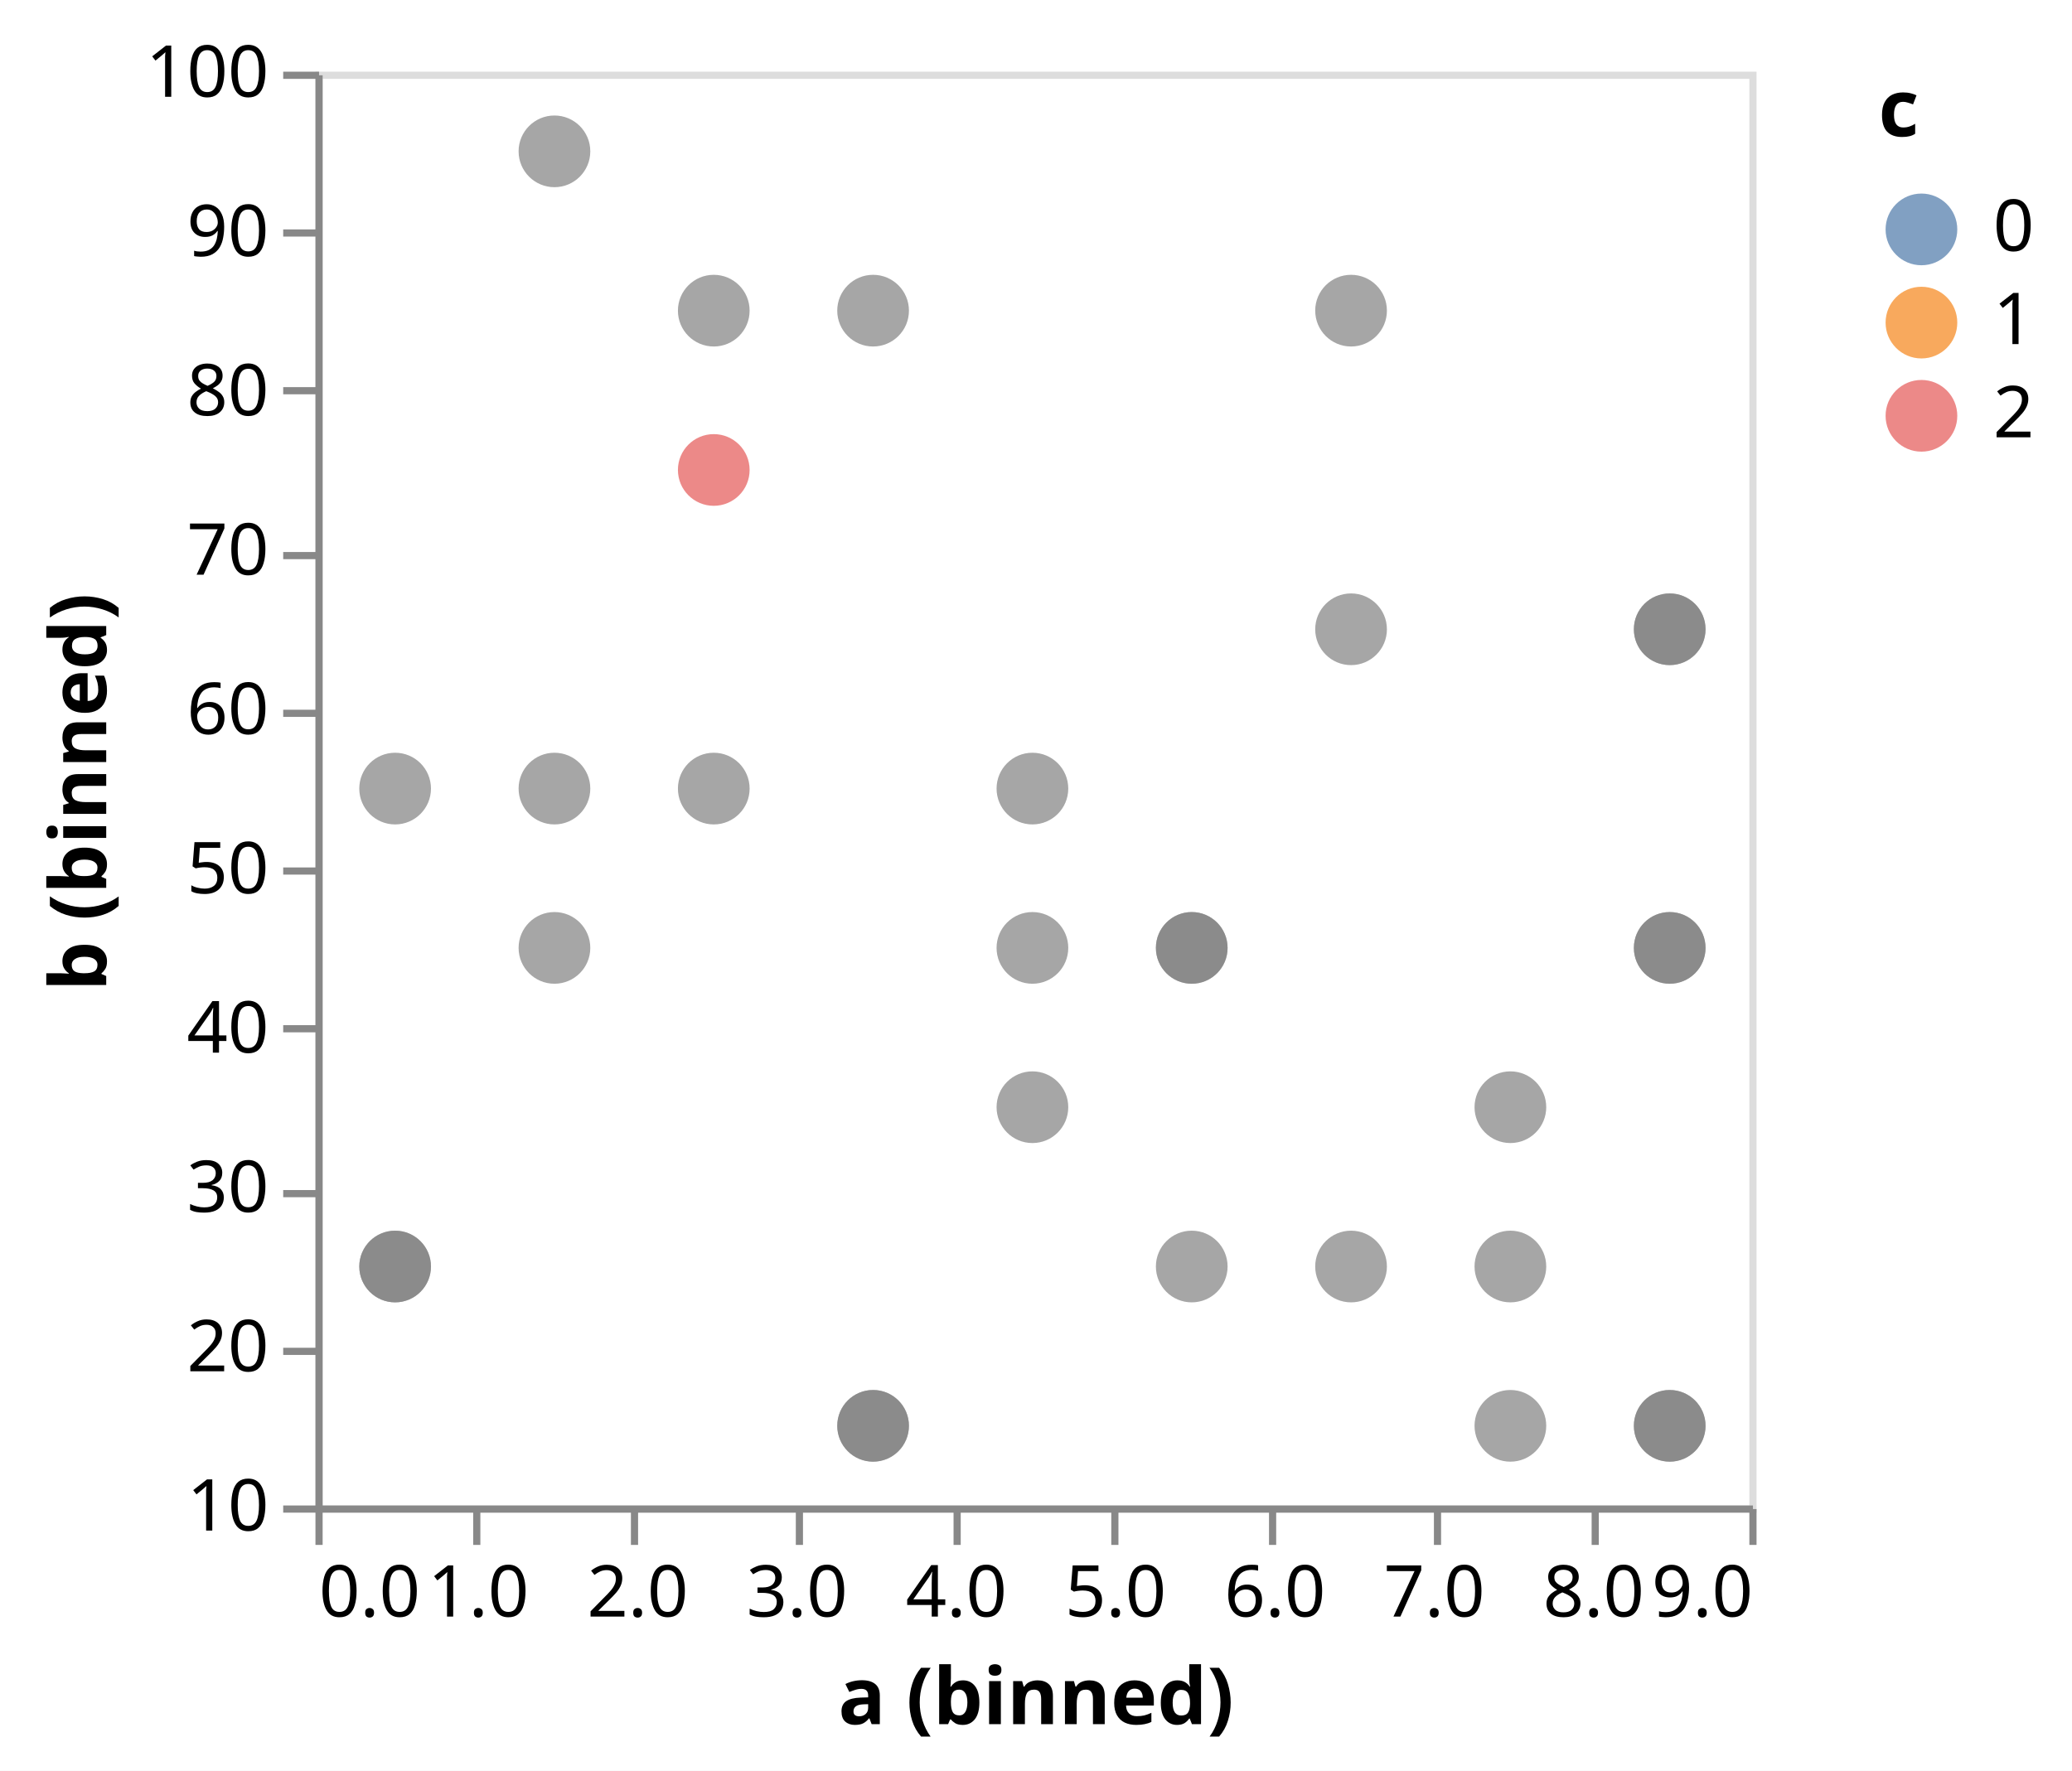
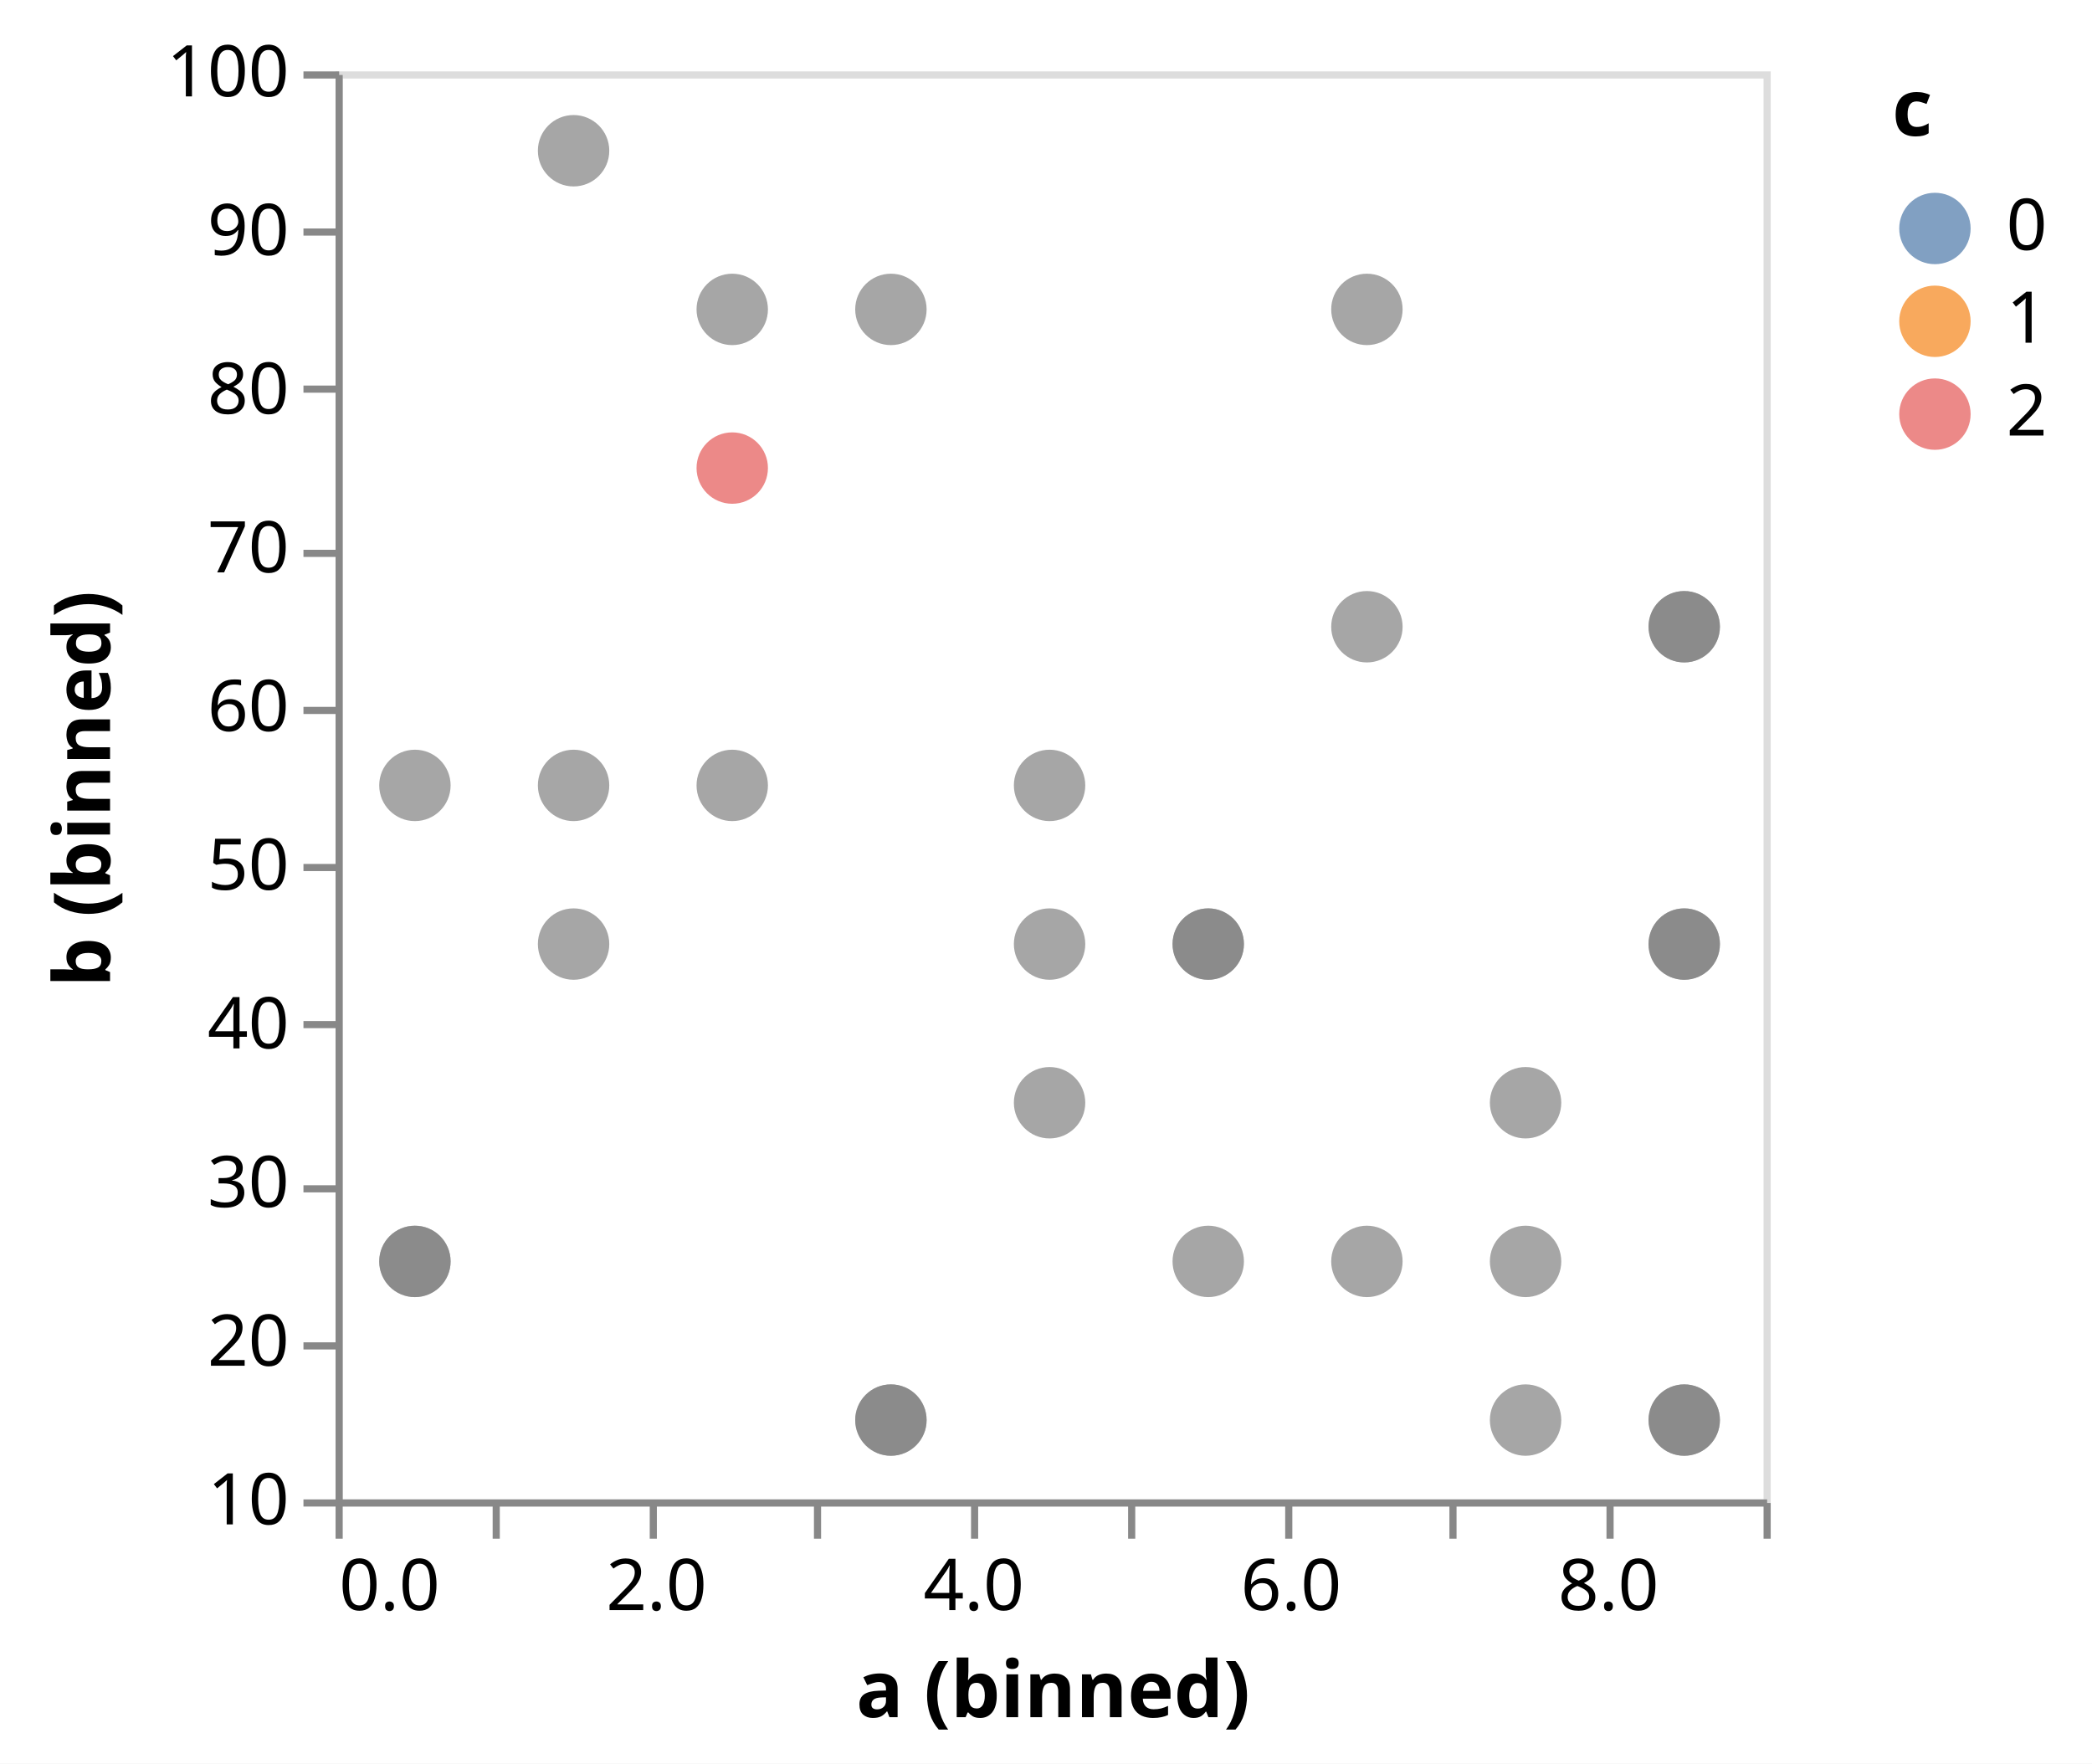
- <svg xmlns="http://www.w3.org/2000/svg" version="1.1" class="marks" width="289" height="247" viewBox="0 0 289 247">
-   <rect width="289" height="247" fill="white" />
-   <g fill="none" stroke-miterlimit="10" transform="translate(44,10)">
+ <svg xmlns="http://www.w3.org/2000/svg" version="1.1" class="marks" width="293" height="247" viewBox="0 0 293 247">
+   <rect width="293" height="247" fill="white" />
+   <g fill="none" stroke-miterlimit="10" transform="translate(47,10)">
    <g class="mark-group role-frame root" role="graphics-object" aria-roledescription="group mark container">
      <g transform="translate(0,0)">
        <path class="background" aria-hidden="true" d="M0.5,0.5h200v200h-200Z" stroke="#ddd" />
        <g>
          <g class="mark-group role-axis" aria-hidden="true">
            <g transform="translate(0.5,200.5)">
              <path class="background" aria-hidden="true" d="M0,0h0v0h0Z" pointer-events="none" />
              <g>
                <g class="mark-rule role-axis-tick" pointer-events="none">
                  <line transform="translate(0,0)" x2="0" y2="5" stroke="#888" stroke-width="1" opacity="1" />
                  <line transform="translate(22,0)" x2="0" y2="5" stroke="#888" stroke-width="1" opacity="1" />
                  <line transform="translate(44,0)" x2="0" y2="5" stroke="#888" stroke-width="1" opacity="1" />
                  <line transform="translate(67,0)" x2="0" y2="5" stroke="#888" stroke-width="1" opacity="1" />
                  <line transform="translate(89,0)" x2="0" y2="5" stroke="#888" stroke-width="1" opacity="1" />
                  <line transform="translate(111,0)" x2="0" y2="5" stroke="#888" stroke-width="1" opacity="1" />
                  <line transform="translate(133,0)" x2="0" y2="5" stroke="#888" stroke-width="1" opacity="1" />
                  <line transform="translate(156,0)" x2="0" y2="5" stroke="#888" stroke-width="1" opacity="1" />
                  <line transform="translate(178,0)" x2="0" y2="5" stroke="#888" stroke-width="1" opacity="1" />
                  <line transform="translate(200,0)" x2="0" y2="5" stroke="#888" stroke-width="1" opacity="1" />
                </g>
                <g class="mark-text role-axis-label" pointer-events="none">
                  <text text-anchor="start" transform="translate(0,15)" font-family="sans-serif" font-size="10px" fill="#000" opacity="1">0.0</text>
-                   <text text-anchor="middle" transform="translate(22.22222,15)" font-family="sans-serif" font-size="10px" fill="#000" opacity="1">1.0</text>
+                   <text text-anchor="middle" transform="translate(22.22222,15)" font-family="sans-serif" font-size="10px" fill="#000" opacity="0">1.0</text>
                  <text text-anchor="middle" transform="translate(44.44444,15)" font-family="sans-serif" font-size="10px" fill="#000" opacity="1">2.0</text>
-                   <text text-anchor="middle" transform="translate(66.66667,15)" font-family="sans-serif" font-size="10px" fill="#000" opacity="1">3.0</text>
+                   <text text-anchor="middle" transform="translate(66.66667,15)" font-family="sans-serif" font-size="10px" fill="#000" opacity="0">3.0</text>
                  <text text-anchor="middle" transform="translate(88.88889,15)" font-family="sans-serif" font-size="10px" fill="#000" opacity="1">4.0</text>
-                   <text text-anchor="middle" transform="translate(111.1111,15)" font-family="sans-serif" font-size="10px" fill="#000" opacity="1">5.0</text>
+                   <text text-anchor="middle" transform="translate(111.1111,15)" font-family="sans-serif" font-size="10px" fill="#000" opacity="0">5.0</text>
                  <text text-anchor="middle" transform="translate(133.3333,15)" font-family="sans-serif" font-size="10px" fill="#000" opacity="1">6.0</text>
-                   <text text-anchor="middle" transform="translate(155.5556,15)" font-family="sans-serif" font-size="10px" fill="#000" opacity="1">7.0</text>
+                   <text text-anchor="middle" transform="translate(155.5556,15)" font-family="sans-serif" font-size="10px" fill="#000" opacity="0">7.0</text>
                  <text text-anchor="middle" transform="translate(177.7778,15)" font-family="sans-serif" font-size="10px" fill="#000" opacity="1">8.0</text>
-                   <text text-anchor="end" transform="translate(200,15)" font-family="sans-serif" font-size="10px" fill="#000" opacity="1">9.0</text>
+                   <text text-anchor="end" transform="translate(200,15)" font-family="sans-serif" font-size="10px" fill="#000" opacity="0">9.0</text>
                </g>
                <g class="mark-rule role-axis-domain" pointer-events="none">
                  <line transform="translate(0,0)" x2="200" y2="0" stroke="#888" stroke-width="1" opacity="1" />
                </g>
                <g class="mark-text role-axis-title" pointer-events="none">
                  <text text-anchor="middle" transform="translate(100,30)" font-family="sans-serif" font-size="11px" font-weight="bold" fill="#000" opacity="1">a (binned)</text>
                </g>
              </g>
              <path class="foreground" aria-hidden="true" d="" pointer-events="none" display="none" />
            </g>
          </g>
          <g class="mark-group role-axis" aria-hidden="true">
            <g transform="translate(0.5,0.5)">
              <path class="background" aria-hidden="true" d="M0,0h0v0h0Z" pointer-events="none" />
              <g>
                <g class="mark-rule role-axis-tick" pointer-events="none">
                  <line transform="translate(0,200)" x2="-5" y2="0" stroke="#888" stroke-width="1" opacity="1" />
                  <line transform="translate(0,178)" x2="-5" y2="0" stroke="#888" stroke-width="1" opacity="1" />
                  <line transform="translate(0,156)" x2="-5" y2="0" stroke="#888" stroke-width="1" opacity="1" />
                  <line transform="translate(0,133)" x2="-5" y2="0" stroke="#888" stroke-width="1" opacity="1" />
                  <line transform="translate(0,111)" x2="-5" y2="0" stroke="#888" stroke-width="1" opacity="1" />
                  <line transform="translate(0,89)" x2="-5" y2="0" stroke="#888" stroke-width="1" opacity="1" />
                  <line transform="translate(0,67)" x2="-5" y2="0" stroke="#888" stroke-width="1" opacity="1" />
                  <line transform="translate(0,44)" x2="-5" y2="0" stroke="#888" stroke-width="1" opacity="1" />
                  <line transform="translate(0,22)" x2="-5" y2="0" stroke="#888" stroke-width="1" opacity="1" />
                  <line transform="translate(0,0)" x2="-5" y2="0" stroke="#888" stroke-width="1" opacity="1" />
                </g>
                <g class="mark-text role-axis-label" pointer-events="none">
                  <text text-anchor="end" transform="translate(-7,203)" font-family="sans-serif" font-size="10px" fill="#000" opacity="1">10</text>
                  <text text-anchor="end" transform="translate(-7,180.7778)" font-family="sans-serif" font-size="10px" fill="#000" opacity="1">20</text>
                  <text text-anchor="end" transform="translate(-7,158.5556)" font-family="sans-serif" font-size="10px" fill="#000" opacity="1">30</text>
                  <text text-anchor="end" transform="translate(-7,136.3333)" font-family="sans-serif" font-size="10px" fill="#000" opacity="1">40</text>
                  <text text-anchor="end" transform="translate(-7,114.1111)" font-family="sans-serif" font-size="10px" fill="#000" opacity="1">50</text>
                  <text text-anchor="end" transform="translate(-7,91.88889)" font-family="sans-serif" font-size="10px" fill="#000" opacity="1">60</text>
                  <text text-anchor="end" transform="translate(-7,69.66667)" font-family="sans-serif" font-size="10px" fill="#000" opacity="1">70</text>
                  <text text-anchor="end" transform="translate(-7,47.44444)" font-family="sans-serif" font-size="10px" fill="#000" opacity="1">80</text>
                  <text text-anchor="end" transform="translate(-7,25.22222)" font-family="sans-serif" font-size="10px" fill="#000" opacity="1">90</text>
                  <text text-anchor="end" transform="translate(-7,3)" font-family="sans-serif" font-size="10px" fill="#000" opacity="1">100</text>
                </g>
                <g class="mark-rule role-axis-domain" pointer-events="none">
                  <line transform="translate(0,200)" x2="0" y2="-200" stroke="#888" stroke-width="1" opacity="1" />
                </g>
                <g class="mark-text role-axis-title" pointer-events="none">
-                   <text text-anchor="middle" transform="translate(-27.68457,100) rotate(-90) translate(0,-2)" font-family="sans-serif" font-size="11px" font-weight="bold" fill="#000" opacity="1">b (binned)</text>
+                   <text text-anchor="middle" transform="translate(-30.08691,100) rotate(-90) translate(0,-2)" font-family="sans-serif" font-size="11px" font-weight="bold" fill="#000" opacity="1">b (binned)</text>
                </g>
              </g>
              <path class="foreground" aria-hidden="true" d="" pointer-events="none" display="none" />
            </g>
          </g>
          <g class="mark-symbol role-mark marks" role="graphics-symbol" aria-roledescription="symbol mark container">
            <path transform="translate(11.11111,166.6667)" d="M5,0A5,5,0,1,1,-5,0A5,5,0,1,1,5,0" fill="grey" stroke-width="2" opacity="0.7" />
            <path transform="translate(11.11111,100)" d="M5,0A5,5,0,1,1,-5,0A5,5,0,1,1,5,0" fill="grey" stroke-width="2" opacity="0.7" />
            <path transform="translate(11.11111,166.6667)" d="M5,0A5,5,0,1,1,-5,0A5,5,0,1,1,5,0" fill="grey" stroke-width="2" opacity="0.7" />
            <path transform="translate(33.33333,122.2222)" d="M5,0A5,5,0,1,1,-5,0A5,5,0,1,1,5,0" fill="grey" stroke-width="2" opacity="0.7" />
            <path transform="translate(33.33333,11.11111)" d="M5,0A5,5,0,1,1,-5,0A5,5,0,1,1,5,0" fill="grey" stroke-width="2" opacity="0.7" />
            <path transform="translate(33.33333,100)" d="M5,0A5,5,0,1,1,-5,0A5,5,0,1,1,5,0" fill="grey" stroke-width="2" opacity="0.7" />
            <path transform="translate(55.55556,33.33333)" d="M5,0A5,5,0,1,1,-5,0A5,5,0,1,1,5,0" fill="grey" stroke-width="2" opacity="0.7" />
            <path transform="translate(55.55556,100)" d="M5,0A5,5,0,1,1,-5,0A5,5,0,1,1,5,0" fill="grey" stroke-width="2" opacity="0.7" />
            <path transform="translate(55.55556,55.55556)" d="M5,0A5,5,0,1,1,-5,0A5,5,0,1,1,5,0" fill="#e45756" stroke-width="2" opacity="0.7" />
            <path transform="translate(77.77778,188.8889)" d="M5,0A5,5,0,1,1,-5,0A5,5,0,1,1,5,0" fill="grey" stroke-width="2" opacity="0.7" />
            <path transform="translate(77.77778,33.33333)" d="M5,0A5,5,0,1,1,-5,0A5,5,0,1,1,5,0" fill="grey" stroke-width="2" opacity="0.7" />
            <path transform="translate(77.77778,188.8889)" d="M5,0A5,5,0,1,1,-5,0A5,5,0,1,1,5,0" fill="grey" stroke-width="2" opacity="0.7" />
            <path transform="translate(100,100)" d="M5,0A5,5,0,1,1,-5,0A5,5,0,1,1,5,0" fill="grey" stroke-width="2" opacity="0.7" />
            <path transform="translate(100,122.2222)" d="M5,0A5,5,0,1,1,-5,0A5,5,0,1,1,5,0" fill="grey" stroke-width="2" opacity="0.7" />
            <path transform="translate(100,144.4444)" d="M5,0A5,5,0,1,1,-5,0A5,5,0,1,1,5,0" fill="grey" stroke-width="2" opacity="0.7" />
            <path transform="translate(122.2222,166.6667)" d="M5,0A5,5,0,1,1,-5,0A5,5,0,1,1,5,0" fill="grey" stroke-width="2" opacity="0.7" />
            <path transform="translate(122.2222,122.2222)" d="M5,0A5,5,0,1,1,-5,0A5,5,0,1,1,5,0" fill="grey" stroke-width="2" opacity="0.7" />
            <path transform="translate(122.2222,122.2222)" d="M5,0A5,5,0,1,1,-5,0A5,5,0,1,1,5,0" fill="grey" stroke-width="2" opacity="0.7" />
            <path transform="translate(144.4444,33.33333)" d="M5,0A5,5,0,1,1,-5,0A5,5,0,1,1,5,0" fill="grey" stroke-width="2" opacity="0.7" />
            <path transform="translate(144.4444,77.77778)" d="M5,0A5,5,0,1,1,-5,0A5,5,0,1,1,5,0" fill="grey" stroke-width="2" opacity="0.7" />
            <path transform="translate(144.4444,166.6667)" d="M5,0A5,5,0,1,1,-5,0A5,5,0,1,1,5,0" fill="grey" stroke-width="2" opacity="0.7" />
            <path transform="translate(166.6667,188.8889)" d="M5,0A5,5,0,1,1,-5,0A5,5,0,1,1,5,0" fill="grey" stroke-width="2" opacity="0.7" />
            <path transform="translate(166.6667,166.6667)" d="M5,0A5,5,0,1,1,-5,0A5,5,0,1,1,5,0" fill="grey" stroke-width="2" opacity="0.7" />
            <path transform="translate(166.6667,144.4444)" d="M5,0A5,5,0,1,1,-5,0A5,5,0,1,1,5,0" fill="grey" stroke-width="2" opacity="0.7" />
            <path transform="translate(188.8889,77.77778)" d="M5,0A5,5,0,1,1,-5,0A5,5,0,1,1,5,0" fill="grey" stroke-width="2" opacity="0.7" />
            <path transform="translate(188.8889,188.8889)" d="M5,0A5,5,0,1,1,-5,0A5,5,0,1,1,5,0" fill="grey" stroke-width="2" opacity="0.7" />
            <path transform="translate(188.8889,77.77778)" d="M5,0A5,5,0,1,1,-5,0A5,5,0,1,1,5,0" fill="grey" stroke-width="2" opacity="0.7" />
            <path transform="translate(188.8889,122.2222)" d="M5,0A5,5,0,1,1,-5,0A5,5,0,1,1,5,0" fill="grey" stroke-width="2" opacity="0.7" />
            <path transform="translate(188.8889,188.8889)" d="M5,0A5,5,0,1,1,-5,0A5,5,0,1,1,5,0" fill="grey" stroke-width="2" opacity="0.7" />
            <path transform="translate(188.8889,122.2222)" d="M5,0A5,5,0,1,1,-5,0A5,5,0,1,1,5,0" fill="grey" stroke-width="2" opacity="0.7" />
          </g>
          <g class="mark-group role-legend" aria-hidden="true">
            <g transform="translate(218,0)">
-               <path class="background" aria-hidden="true" d="M0,0h22v53h-22Z" pointer-events="none" />
+               <path class="background" aria-hidden="true" d="M0,0h23v53h-23Z" pointer-events="none" />
              <g>
                <g class="mark-group role-legend-entry">
                  <g transform="translate(0,16)">
                    <path class="background" aria-hidden="true" d="M0,0h0v0h0Z" pointer-events="none" />
                    <g>
                      <g class="mark-group role-scope" role="graphics-object" aria-roledescription="group mark container">
                        <g transform="translate(0,0)">
-                           <path class="background" aria-hidden="true" d="M0,0h21.562v11h-21.562Z" pointer-events="none" opacity="1" />
+                           <path class="background" aria-hidden="true" d="M0,0h22.362v11h-22.362Z" pointer-events="none" opacity="1" />
                          <g>
                            <g class="mark-symbol role-legend-symbol" pointer-events="none">
                              <path transform="translate(6,6)" d="M5,0A5,5,0,1,1,-5,0A5,5,0,1,1,5,0" fill="#4c78a8" stroke-width="1.5" opacity="0.7" />
                            </g>
                            <g class="mark-text role-legend-label" pointer-events="none">
                              <text text-anchor="start" transform="translate(16,9)" font-family="sans-serif" font-size="10px" fill="#000" opacity="1">0</text>
                            </g>
                          </g>
                          <path class="foreground" aria-hidden="true" d="" pointer-events="none" display="none" />
                        </g>
                        <g transform="translate(0,13)">
-                           <path class="background" aria-hidden="true" d="M0,0h21.562v11h-21.562Z" pointer-events="none" opacity="1" />
+                           <path class="background" aria-hidden="true" d="M0,0h22.362v11h-22.362Z" pointer-events="none" opacity="1" />
                          <g>
                            <g class="mark-symbol role-legend-symbol" pointer-events="none">
                              <path transform="translate(6,6)" d="M5,0A5,5,0,1,1,-5,0A5,5,0,1,1,5,0" fill="#f58518" stroke-width="1.5" opacity="0.7" />
                            </g>
                            <g class="mark-text role-legend-label" pointer-events="none">
                              <text text-anchor="start" transform="translate(16,9)" font-family="sans-serif" font-size="10px" fill="#000" opacity="1">1</text>
                            </g>
                          </g>
                          <path class="foreground" aria-hidden="true" d="" pointer-events="none" display="none" />
                        </g>
                        <g transform="translate(0,26)">
-                           <path class="background" aria-hidden="true" d="M0,0h21.562v11h-21.562Z" pointer-events="none" opacity="1" />
+                           <path class="background" aria-hidden="true" d="M0,0h22.362v11h-22.362Z" pointer-events="none" opacity="1" />
                          <g>
                            <g class="mark-symbol role-legend-symbol" pointer-events="none">
                              <path transform="translate(6,6)" d="M5,0A5,5,0,1,1,-5,0A5,5,0,1,1,5,0" fill="#e45756" stroke-width="1.5" opacity="0.7" />
                            </g>
                            <g class="mark-text role-legend-label" pointer-events="none">
                              <text text-anchor="start" transform="translate(16,9)" font-family="sans-serif" font-size="10px" fill="#000" opacity="1">2</text>
                            </g>
                          </g>
                          <path class="foreground" aria-hidden="true" d="" pointer-events="none" display="none" />
                        </g>
                      </g>
                    </g>
                    <path class="foreground" aria-hidden="true" d="" pointer-events="none" display="none" />
                  </g>
                </g>
                <g class="mark-text role-legend-title" pointer-events="none">
                  <text text-anchor="start" transform="translate(0,9)" font-family="sans-serif" font-size="11px" font-weight="bold" fill="#000" opacity="1">c</text>
                </g>
              </g>
              <path class="foreground" aria-hidden="true" d="" pointer-events="none" display="none" />
            </g>
          </g>
        </g>
        <path class="foreground" aria-hidden="true" d="" display="none" />
      </g>
    </g>
  </g>
</svg>
